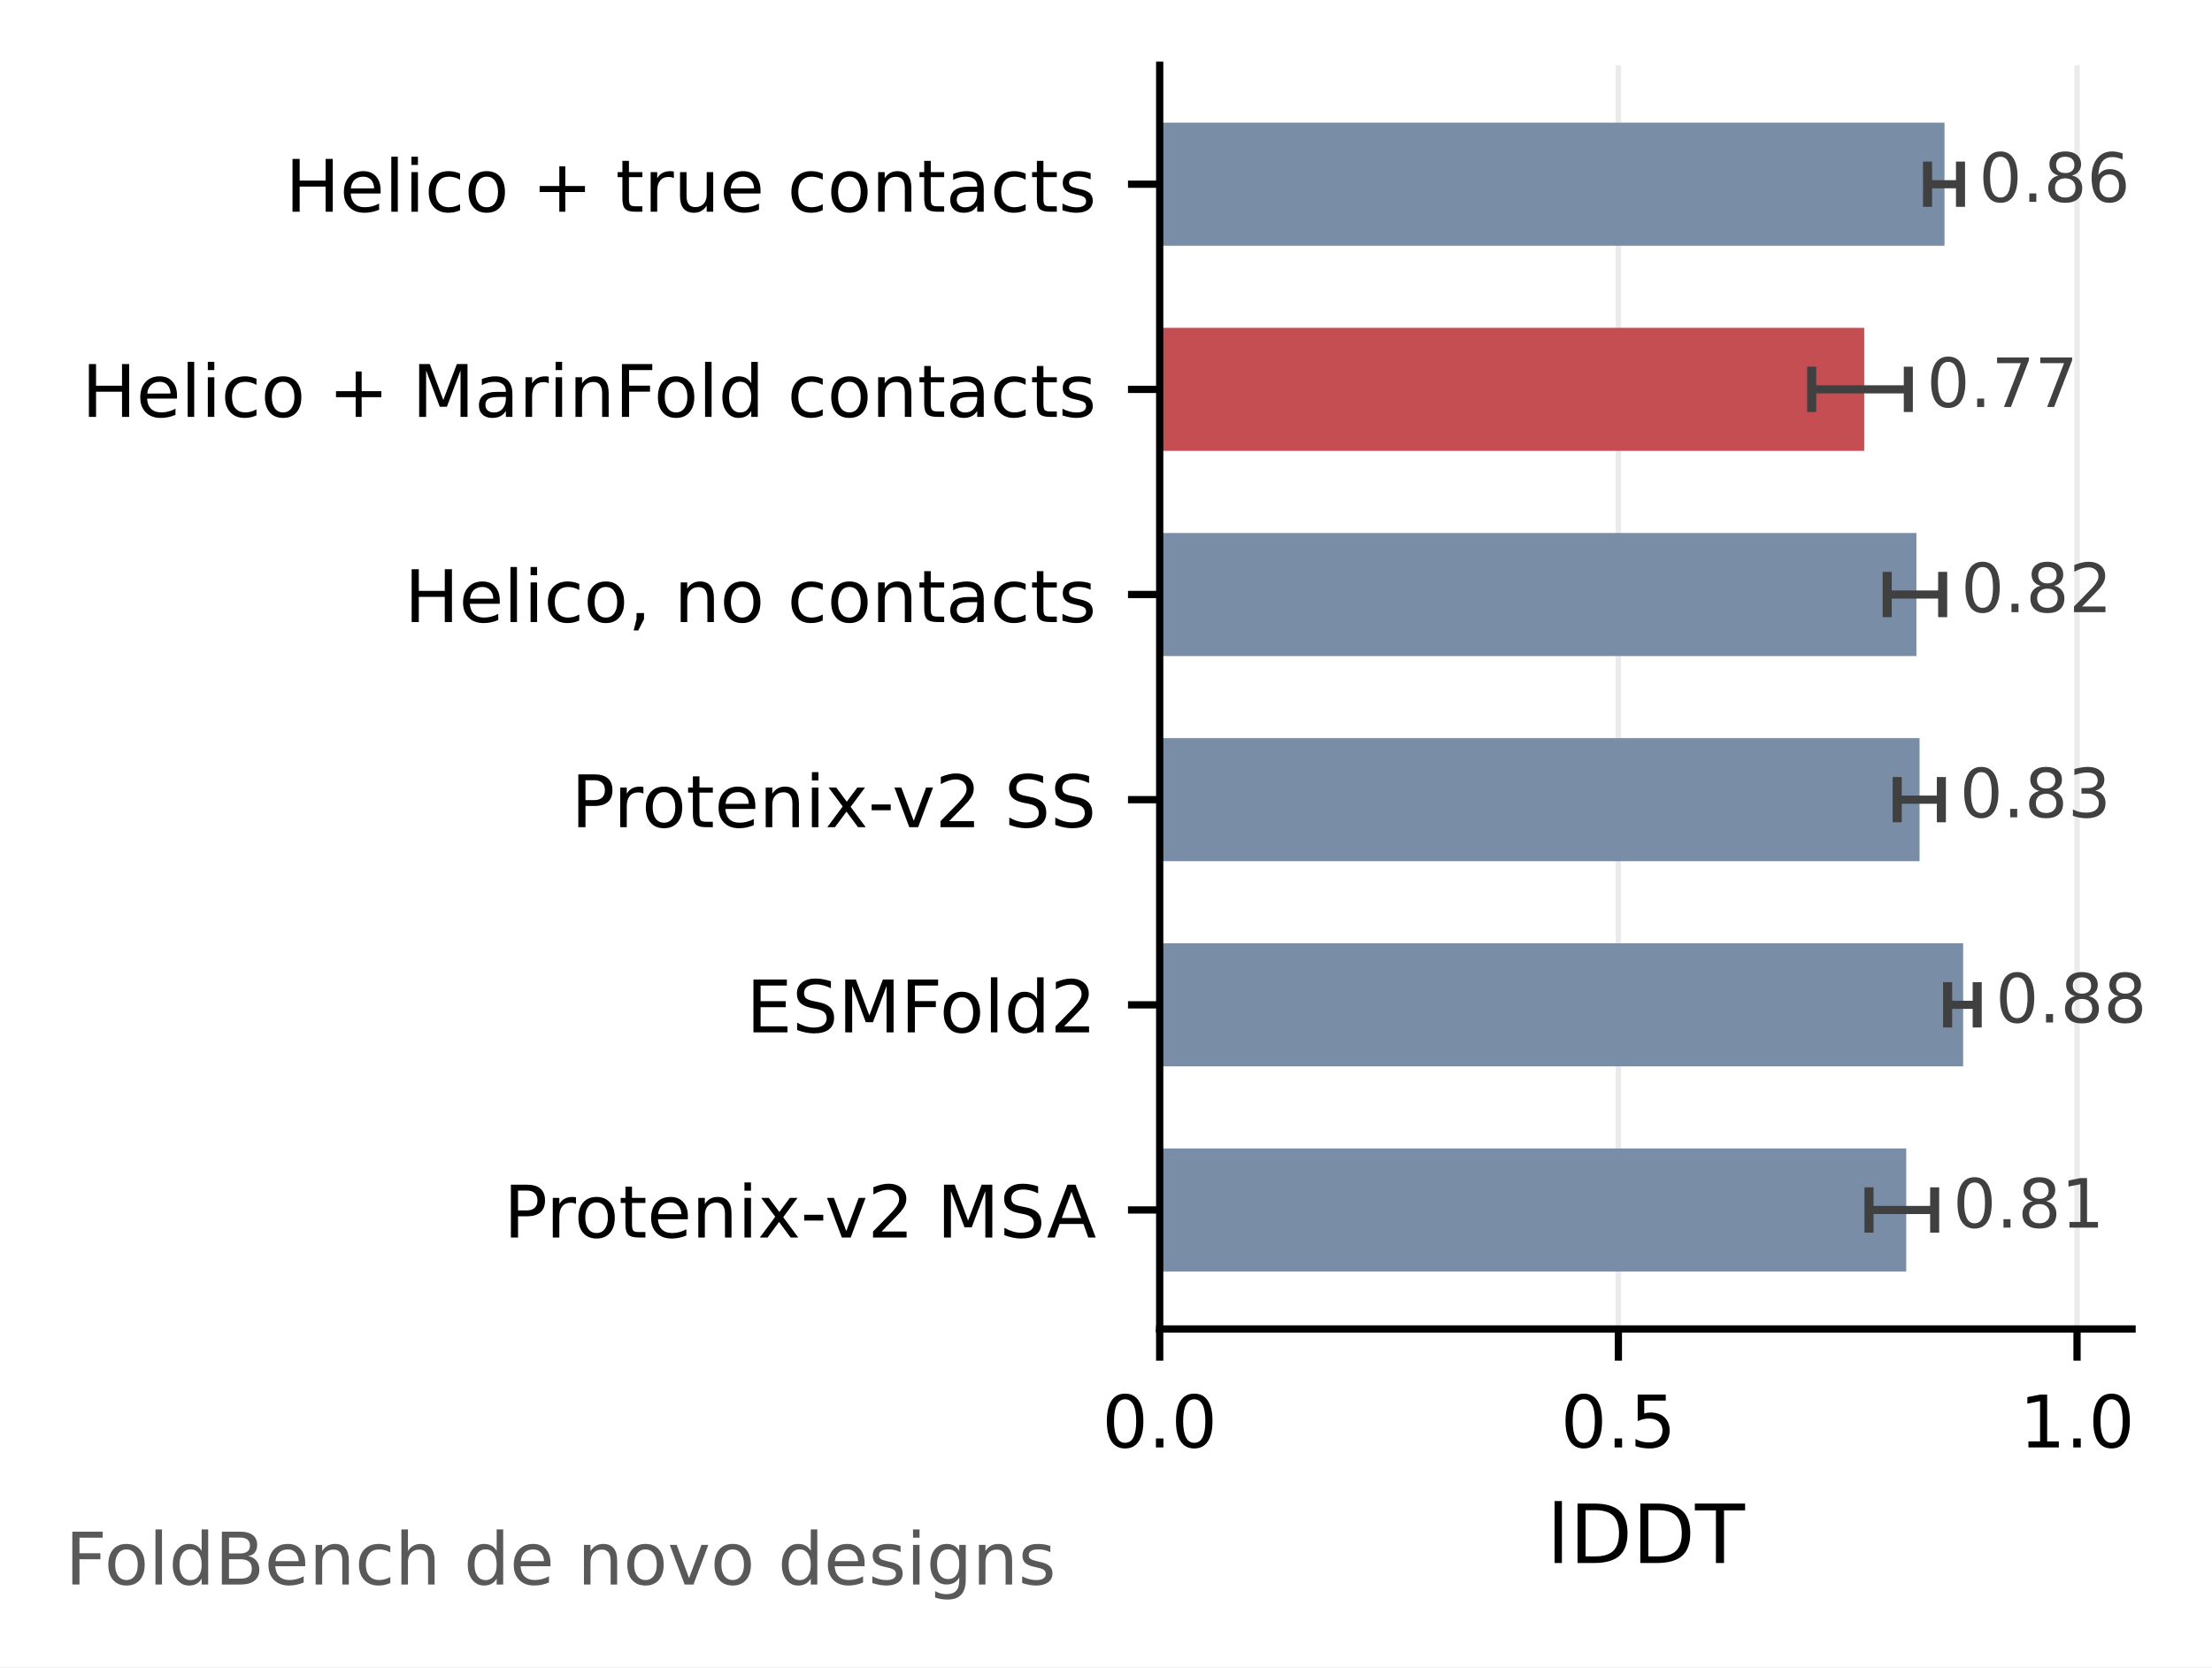
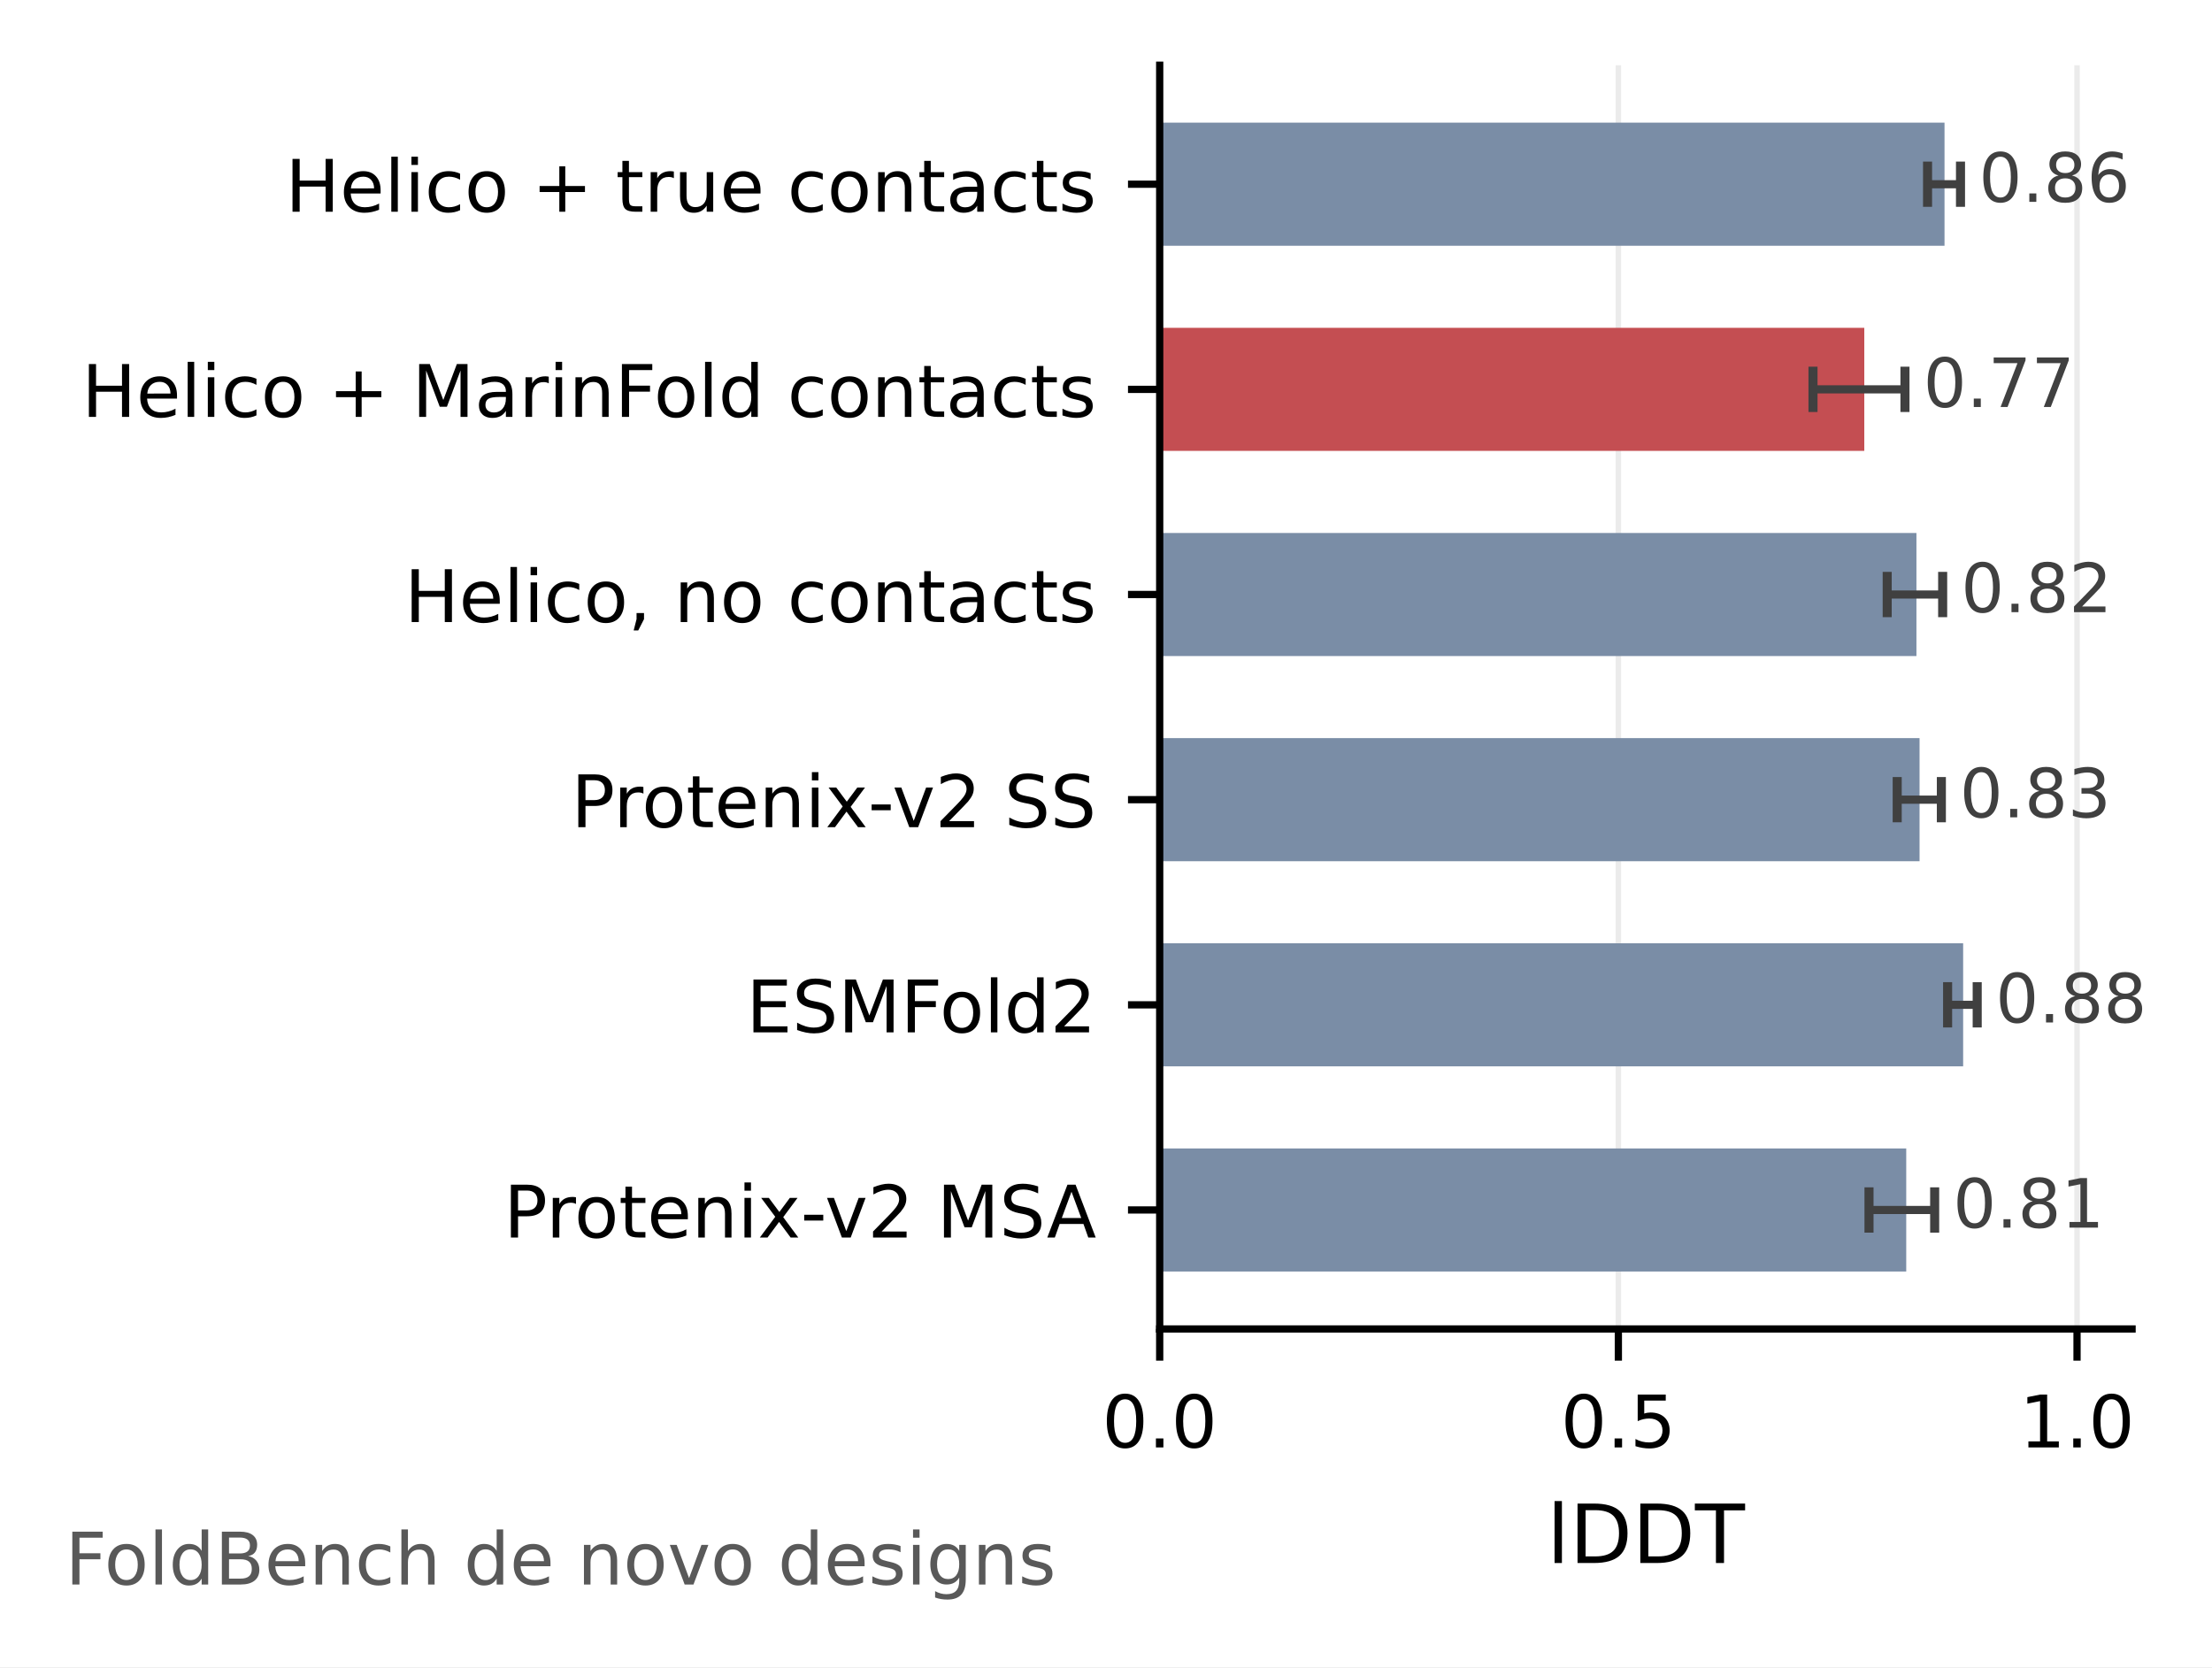
<svg xmlns="http://www.w3.org/2000/svg" xmlns:xlink="http://www.w3.org/1999/xlink" width="244.229pt" height="184.052pt" viewBox="0 0 244.229 184.052" version="1.1">
  <defs>
    <style type="text/css">*{stroke-linejoin: round; stroke-linecap: butt}</style>
  </defs>
  <g id="figure_1">
    <g id="patch_1">
      <path d="M 0 184.052  L 244.229 184.052  L 244.229 0  L 0 0  z " style="fill: #ffffff" />
    </g>
    <g id="axes_1">
      <g id="patch_2">
        <path d="M 128.043 146.719  L 235.404 146.719  L 235.404 7.2  L 128.043 7.2  z " style="fill: #ffffff" />
      </g>
      <g id="matplotlib.axis_1">
        <g id="xtick_1">
          <g id="line2d_1">
-             <path d="M 128.043 146.719  L 128.043 7.2  " clip-path="url(#p7dd255129e)" style="fill: none; stroke: #b0b0b0; stroke-opacity: 0.25; stroke-width: 0.6; stroke-linecap: square" />
+             <path d="M 128.043 146.719  L 128.043 7.2  " clip-path="url(#p0e178184c1)" style="fill: none; stroke: #b0b0b0; stroke-opacity: 0.25; stroke-width: 0.6; stroke-linecap: square" />
          </g>
          <g id="line2d_2">
            <defs>
-               <path id="m916bd28b0b" d="M 0 0  L 0 3.5  " style="stroke: #000000; stroke-width: 0.8" />
+               <path id="m75784a311d" d="M 0 0  L 0 3.5  " style="stroke: #000000; stroke-width: 0.8" />
            </defs>
            <g>
-               <use xlink:href="#m916bd28b0b" x="128.043" y="146.719" style="stroke: #000000; stroke-width: 0.8" />
+               <use xlink:href="#m75784a311d" x="128.043" y="146.719" style="stroke: #000000; stroke-width: 0.8" />
            </g>
          </g>
          <g id="text_1">
            <g transform="translate(121.6815 159.7969) scale(0.08 -0.08)">
              <defs>
                <path id="DejaVuSans-13" d="M 2034 4250  Q 1547 4250 1301 3770  Q 1056 3291 1056 2328  Q 1056 1369 1301 889  Q 1547 409 2034 409  Q 2525 409 2770 889  Q 3016 1369 3016 2328  Q 3016 3291 2770 3770  Q 2525 4250 2034 4250  z M 2034 4750  Q 2819 4750 3233 4129  Q 3647 3509 3647 2328  Q 3647 1150 3233 529  Q 2819 -91 2034 -91  Q 1250 -91 836 529  Q 422 1150 422 2328  Q 422 3509 836 4129  Q 1250 4750 2034 4750  z " transform="scale(0.015625)" />
                <path id="DejaVuSans-11" d="M 684 794  L 1344 794  L 1344 0  L 684 0  L 684 794  z " transform="scale(0.015625)" />
              </defs>
              <use xlink:href="#DejaVuSans-13" />
              <use xlink:href="#DejaVuSans-11" transform="translate(63.625 0)" />
              <use xlink:href="#DejaVuSans-13" transform="translate(95.40625 0)" />
            </g>
          </g>
        </g>
        <g id="xtick_2">
          <g id="line2d_3">
-             <path d="M 178.685 146.719  L 178.685 7.2  " clip-path="url(#p7dd255129e)" style="fill: none; stroke: #b0b0b0; stroke-opacity: 0.25; stroke-width: 0.6; stroke-linecap: square" />
+             <path d="M 178.685 146.719  L 178.685 7.2  " clip-path="url(#p0e178184c1)" style="fill: none; stroke: #b0b0b0; stroke-opacity: 0.25; stroke-width: 0.6; stroke-linecap: square" />
          </g>
          <g id="line2d_4">
            <g>
-               <use xlink:href="#m916bd28b0b" x="178.685" y="146.719" style="stroke: #000000; stroke-width: 0.8" />
+               <use xlink:href="#m75784a311d" x="178.685" y="146.719" style="stroke: #000000; stroke-width: 0.8" />
            </g>
          </g>
          <g id="text_2">
            <g transform="translate(172.3238 159.7969) scale(0.08 -0.08)">
              <defs>
                <path id="DejaVuSans-18" d="M 691 4666  L 3169 4666  L 3169 4134  L 1269 4134  L 1269 2991  Q 1406 3038 1543 3061  Q 1681 3084 1819 3084  Q 2600 3084 3056 2656  Q 3513 2228 3513 1497  Q 3513 744 3044 326  Q 2575 -91 1722 -91  Q 1428 -91 1123 -41  Q 819 9 494 109  L 494 744  Q 775 591 1075 516  Q 1375 441 1709 441  Q 2250 441 2565 725  Q 2881 1009 2881 1497  Q 2881 1984 2565 2268  Q 2250 2553 1709 2553  Q 1456 2553 1204 2497  Q 953 2441 691 2322  L 691 4666  z " transform="scale(0.015625)" />
              </defs>
              <use xlink:href="#DejaVuSans-13" />
              <use xlink:href="#DejaVuSans-11" transform="translate(63.625 0)" />
              <use xlink:href="#DejaVuSans-18" transform="translate(95.40625 0)" />
            </g>
          </g>
        </g>
        <g id="xtick_3">
          <g id="line2d_5">
-             <path d="M 229.327 146.719  L 229.327 7.2  " clip-path="url(#p7dd255129e)" style="fill: none; stroke: #b0b0b0; stroke-opacity: 0.25; stroke-width: 0.6; stroke-linecap: square" />
+             <path d="M 229.327 146.719  L 229.327 7.2  " clip-path="url(#p0e178184c1)" style="fill: none; stroke: #b0b0b0; stroke-opacity: 0.25; stroke-width: 0.6; stroke-linecap: square" />
          </g>
          <g id="line2d_6">
            <g>
-               <use xlink:href="#m916bd28b0b" x="229.327" y="146.719" style="stroke: #000000; stroke-width: 0.8" />
+               <use xlink:href="#m75784a311d" x="229.327" y="146.719" style="stroke: #000000; stroke-width: 0.8" />
            </g>
          </g>
          <g id="text_3">
            <g transform="translate(222.9661 159.7969) scale(0.08 -0.08)">
              <defs>
                <path id="DejaVuSans-14" d="M 794 531  L 1825 531  L 1825 4091  L 703 3866  L 703 4441  L 1819 4666  L 2450 4666  L 2450 531  L 3481 531  L 3481 0  L 794 0  L 794 531  z " transform="scale(0.015625)" />
              </defs>
              <use xlink:href="#DejaVuSans-14" />
              <use xlink:href="#DejaVuSans-11" transform="translate(63.625 0)" />
              <use xlink:href="#DejaVuSans-13" transform="translate(95.40625 0)" />
            </g>
          </g>
        </g>
        <g id="text_4">
          <g transform="translate(170.7949 172.5574) scale(0.09 -0.09)">
            <defs>
              <path id="DejaVuSans-4f" d="M 603 4863  L 1178 4863  L 1178 0  L 603 0  L 603 4863  z " transform="scale(0.015625)" />
              <path id="DejaVuSans-27" d="M 1259 4147  L 1259 519  L 2022 519  Q 2988 519 3436 956  Q 3884 1394 3884 2338  Q 3884 3275 3436 3711  Q 2988 4147 2022 4147  L 1259 4147  z M 628 4666  L 1925 4666  Q 3281 4666 3915 4102  Q 4550 3538 4550 2338  Q 4550 1131 3912 565  Q 3275 0 1925 0  L 628 0  L 628 4666  z " transform="scale(0.015625)" />
              <path id="DejaVuSans-37" d="M -19 4666  L 3928 4666  L 3928 4134  L 2272 4134  L 2272 0  L 1638 0  L 1638 4134  L -19 4134  L -19 4666  z " transform="scale(0.015625)" />
            </defs>
            <use xlink:href="#DejaVuSans-4f" />
            <use xlink:href="#DejaVuSans-27" transform="translate(27.78125 0)" />
            <use xlink:href="#DejaVuSans-27" transform="translate(104.7812 0)" />
            <use xlink:href="#DejaVuSans-37" transform="translate(181.7812 0)" />
          </g>
        </g>
      </g>
      <g id="matplotlib.axis_2">
        <g id="ytick_1">
          <g id="line2d_7">
            <defs>
-               <path id="m4d5a2b06cc" d="M 0 0  L -3.5 0  " style="stroke: #000000; stroke-width: 0.8" />
+               <path id="mb60bd03bab" d="M 0 0  L -3.5 0  " style="stroke: #000000; stroke-width: 0.8" />
            </defs>
            <g>
-               <use xlink:href="#m4d5a2b06cc" x="128.043" y="133.582" style="stroke: #000000; stroke-width: 0.8" />
+               <use xlink:href="#mb60bd03bab" x="128.043" y="133.582" style="stroke: #000000; stroke-width: 0.8" />
            </g>
          </g>
          <g id="text_5">
            <g transform="translate(55.62399 136.6217) scale(0.08 -0.08)">
              <defs>
                <path id="DejaVuSans-33" d="M 1259 4147  L 1259 2394  L 2053 2394  Q 2494 2394 2734 2622  Q 2975 2850 2975 3272  Q 2975 3691 2734 3919  Q 2494 4147 2053 4147  L 1259 4147  z M 628 4666  L 2053 4666  Q 2838 4666 3239 4311  Q 3641 3956 3641 3272  Q 3641 2581 3239 2228  Q 2838 1875 2053 1875  L 1259 1875  L 1259 0  L 628 0  L 628 4666  z " transform="scale(0.015625)" />
                <path id="DejaVuSans-55" d="M 2631 2963  Q 2534 3019 2420 3045  Q 2306 3072 2169 3072  Q 1681 3072 1420 2755  Q 1159 2438 1159 1844  L 1159 0  L 581 0  L 581 3500  L 1159 3500  L 1159 2956  Q 1341 3275 1631 3429  Q 1922 3584 2338 3584  Q 2397 3584 2469 3576  Q 2541 3569 2628 3553  L 2631 2963  z " transform="scale(0.015625)" />
                <path id="DejaVuSans-52" d="M 1959 3097  Q 1497 3097 1228 2736  Q 959 2375 959 1747  Q 959 1119 1226 758  Q 1494 397 1959 397  Q 2419 397 2687 759  Q 2956 1122 2956 1747  Q 2956 2369 2687 2733  Q 2419 3097 1959 3097  z M 1959 3584  Q 2709 3584 3137 3096  Q 3566 2609 3566 1747  Q 3566 888 3137 398  Q 2709 -91 1959 -91  Q 1206 -91 779 398  Q 353 888 353 1747  Q 353 2609 779 3096  Q 1206 3584 1959 3584  z " transform="scale(0.015625)" />
                <path id="DejaVuSans-57" d="M 1172 4494  L 1172 3500  L 2356 3500  L 2356 3053  L 1172 3053  L 1172 1153  Q 1172 725 1289 603  Q 1406 481 1766 481  L 2356 481  L 2356 0  L 1766 0  Q 1100 0 847 248  Q 594 497 594 1153  L 594 3053  L 172 3053  L 172 3500  L 594 3500  L 594 4494  L 1172 4494  z " transform="scale(0.015625)" />
                <path id="DejaVuSans-48" d="M 3597 1894  L 3597 1613  L 953 1613  Q 991 1019 1311 708  Q 1631 397 2203 397  Q 2534 397 2845 478  Q 3156 559 3463 722  L 3463 178  Q 3153 47 2828 -22  Q 2503 -91 2169 -91  Q 1331 -91 842 396  Q 353 884 353 1716  Q 353 2575 817 3079  Q 1281 3584 2069 3584  Q 2775 3584 3186 3129  Q 3597 2675 3597 1894  z M 3022 2063  Q 3016 2534 2758 2815  Q 2500 3097 2075 3097  Q 1594 3097 1305 2825  Q 1016 2553 972 2059  L 3022 2063  z " transform="scale(0.015625)" />
                <path id="DejaVuSans-51" d="M 3513 2113  L 3513 0  L 2938 0  L 2938 2094  Q 2938 2591 2744 2837  Q 2550 3084 2163 3084  Q 1697 3084 1428 2787  Q 1159 2491 1159 1978  L 1159 0  L 581 0  L 581 3500  L 1159 3500  L 1159 2956  Q 1366 3272 1645 3428  Q 1925 3584 2291 3584  Q 2894 3584 3203 3211  Q 3513 2838 3513 2113  z " transform="scale(0.015625)" />
                <path id="DejaVuSans-4c" d="M 603 3500  L 1178 3500  L 1178 0  L 603 0  L 603 3500  z M 603 4863  L 1178 4863  L 1178 4134  L 603 4134  L 603 4863  z " transform="scale(0.015625)" />
                <path id="DejaVuSans-5b" d="M 3513 3500  L 2247 1797  L 3578 0  L 2900 0  L 1881 1375  L 863 0  L 184 0  L 1544 1831  L 300 3500  L 978 3500  L 1906 2253  L 2834 3500  L 3513 3500  z " transform="scale(0.015625)" />
                <path id="DejaVuSans-10" d="M 313 2009  L 1997 2009  L 1997 1497  L 313 1497  L 313 2009  z " transform="scale(0.015625)" />
                <path id="DejaVuSans-59" d="M 191 3500  L 800 3500  L 1894 563  L 2988 3500  L 3597 3500  L 2284 0  L 1503 0  L 191 3500  z " transform="scale(0.015625)" />
                <path id="DejaVuSans-15" d="M 1228 531  L 3431 531  L 3431 0  L 469 0  L 469 531  Q 828 903 1448 1529  Q 2069 2156 2228 2338  Q 2531 2678 2651 2914  Q 2772 3150 2772 3378  Q 2772 3750 2511 3984  Q 2250 4219 1831 4219  Q 1534 4219 1204 4116  Q 875 4013 500 3803  L 500 4441  Q 881 4594 1212 4672  Q 1544 4750 1819 4750  Q 2544 4750 2975 4387  Q 3406 4025 3406 3419  Q 3406 3131 3298 2873  Q 3191 2616 2906 2266  Q 2828 2175 2409 1742  Q 1991 1309 1228 531  z " transform="scale(0.015625)" />
                <path id="DejaVuSans-3" transform="scale(0.015625)" />
                <path id="DejaVuSans-30" d="M 628 4666  L 1569 4666  L 2759 1491  L 3956 4666  L 4897 4666  L 4897 0  L 4281 0  L 4281 4097  L 3078 897  L 2444 897  L 1241 4097  L 1241 0  L 628 0  L 628 4666  z " transform="scale(0.015625)" />
                <path id="DejaVuSans-36" d="M 3425 4513  L 3425 3897  Q 3066 4069 2747 4153  Q 2428 4238 2131 4238  Q 1616 4238 1336 4038  Q 1056 3838 1056 3469  Q 1056 3159 1242 3001  Q 1428 2844 1947 2747  L 2328 2669  Q 3034 2534 3370 2195  Q 3706 1856 3706 1288  Q 3706 609 3251 259  Q 2797 -91 1919 -91  Q 1588 -91 1214 -16  Q 841 59 441 206  L 441 856  Q 825 641 1194 531  Q 1563 422 1919 422  Q 2459 422 2753 634  Q 3047 847 3047 1241  Q 3047 1584 2836 1778  Q 2625 1972 2144 2069  L 1759 2144  Q 1053 2284 737 2584  Q 422 2884 422 3419  Q 422 4038 858 4394  Q 1294 4750 2059 4750  Q 2388 4750 2728 4690  Q 3069 4631 3425 4513  z " transform="scale(0.015625)" />
                <path id="DejaVuSans-24" d="M 2188 4044  L 1331 1722  L 3047 1722  L 2188 4044  z M 1831 4666  L 2547 4666  L 4325 0  L 3669 0  L 3244 1197  L 1141 1197  L 716 0  L 50 0  L 1831 4666  z " transform="scale(0.015625)" />
              </defs>
              <use xlink:href="#DejaVuSans-33" />
              <use xlink:href="#DejaVuSans-55" transform="translate(58.54688 0)" />
              <use xlink:href="#DejaVuSans-52" transform="translate(97.45312 0)" />
              <use xlink:href="#DejaVuSans-57" transform="translate(158.6406 0)" />
              <use xlink:href="#DejaVuSans-48" transform="translate(197.8438 0)" />
              <use xlink:href="#DejaVuSans-51" transform="translate(259.375 0)" />
              <use xlink:href="#DejaVuSans-4c" transform="translate(322.75 0)" />
              <use xlink:href="#DejaVuSans-5b" transform="translate(350.5312 0)" />
              <use xlink:href="#DejaVuSans-10" transform="translate(409.7188 0)" />
              <use xlink:href="#DejaVuSans-59" transform="translate(443.1094 0)" />
              <use xlink:href="#DejaVuSans-15" transform="translate(502.2969 0)" />
              <use xlink:href="#DejaVuSans-3" transform="translate(565.9219 0)" />
              <use xlink:href="#DejaVuSans-30" transform="translate(597.7031 0)" />
              <use xlink:href="#DejaVuSans-36" transform="translate(683.9844 0)" />
              <use xlink:href="#DejaVuSans-24" transform="translate(749.3281 0)" />
            </g>
          </g>
        </g>
        <g id="ytick_2">
          <g id="line2d_8">
            <g>
-               <use xlink:href="#m4d5a2b06cc" x="128.043" y="110.933" style="stroke: #000000; stroke-width: 0.8" />
+               <use xlink:href="#mb60bd03bab" x="128.043" y="110.933" style="stroke: #000000; stroke-width: 0.8" />
            </g>
          </g>
          <g id="text_6">
            <g transform="translate(82.40399 113.9725) scale(0.08 -0.08)">
              <defs>
                <path id="DejaVuSans-28" d="M 628 4666  L 3578 4666  L 3578 4134  L 1259 4134  L 1259 2753  L 3481 2753  L 3481 2222  L 1259 2222  L 1259 531  L 3634 531  L 3634 0  L 628 0  L 628 4666  z " transform="scale(0.015625)" />
                <path id="DejaVuSans-29" d="M 628 4666  L 3309 4666  L 3309 4134  L 1259 4134  L 1259 2759  L 3109 2759  L 3109 2228  L 1259 2228  L 1259 0  L 628 0  L 628 4666  z " transform="scale(0.015625)" />
                <path id="DejaVuSans-47" d="M 2906 2969  L 2906 4863  L 3481 4863  L 3481 0  L 2906 0  L 2906 525  Q 2725 213 2448 61  Q 2172 -91 1784 -91  Q 1150 -91 751 415  Q 353 922 353 1747  Q 353 2572 751 3078  Q 1150 3584 1784 3584  Q 2172 3584 2448 3432  Q 2725 3281 2906 2969  z M 947 1747  Q 947 1113 1208 752  Q 1469 391 1925 391  Q 2381 391 2643 752  Q 2906 1113 2906 1747  Q 2906 2381 2643 2742  Q 2381 3103 1925 3103  Q 1469 3103 1208 2742  Q 947 2381 947 1747  z " transform="scale(0.015625)" />
              </defs>
              <use xlink:href="#DejaVuSans-28" />
              <use xlink:href="#DejaVuSans-36" transform="translate(63.1875 0)" />
              <use xlink:href="#DejaVuSans-30" transform="translate(126.6719 0)" />
              <use xlink:href="#DejaVuSans-29" transform="translate(212.9531 0)" />
              <use xlink:href="#DejaVuSans-52" transform="translate(266.9062 0)" />
              <use xlink:href="#DejaVuSans-4f" transform="translate(328.0938 0)" />
              <use xlink:href="#DejaVuSans-47" transform="translate(355.875 0)" />
              <use xlink:href="#DejaVuSans-15" transform="translate(419.3594 0)" />
            </g>
          </g>
        </g>
        <g id="ytick_3">
          <g id="line2d_9">
            <g>
-               <use xlink:href="#m4d5a2b06cc" x="128.043" y="88.284" style="stroke: #000000; stroke-width: 0.8" />
+               <use xlink:href="#mb60bd03bab" x="128.043" y="88.284" style="stroke: #000000; stroke-width: 0.8" />
            </g>
          </g>
          <g id="text_7">
            <g transform="translate(63.06899 91.32336) scale(0.08 -0.08)">
              <use xlink:href="#DejaVuSans-33" />
              <use xlink:href="#DejaVuSans-55" transform="translate(58.54688 0)" />
              <use xlink:href="#DejaVuSans-52" transform="translate(97.45312 0)" />
              <use xlink:href="#DejaVuSans-57" transform="translate(158.6406 0)" />
              <use xlink:href="#DejaVuSans-48" transform="translate(197.8438 0)" />
              <use xlink:href="#DejaVuSans-51" transform="translate(259.375 0)" />
              <use xlink:href="#DejaVuSans-4c" transform="translate(322.75 0)" />
              <use xlink:href="#DejaVuSans-5b" transform="translate(350.5312 0)" />
              <use xlink:href="#DejaVuSans-10" transform="translate(409.7188 0)" />
              <use xlink:href="#DejaVuSans-59" transform="translate(443.1094 0)" />
              <use xlink:href="#DejaVuSans-15" transform="translate(502.2969 0)" />
              <use xlink:href="#DejaVuSans-3" transform="translate(565.9219 0)" />
              <use xlink:href="#DejaVuSans-36" transform="translate(597.7031 0)" />
              <use xlink:href="#DejaVuSans-36" transform="translate(661.1875 0)" />
            </g>
          </g>
        </g>
        <g id="ytick_4">
          <g id="line2d_10">
            <g>
-               <use xlink:href="#m4d5a2b06cc" x="128.043" y="65.635" style="stroke: #000000; stroke-width: 0.8" />
+               <use xlink:href="#mb60bd03bab" x="128.043" y="65.635" style="stroke: #000000; stroke-width: 0.8" />
            </g>
          </g>
          <g id="text_8">
            <g transform="translate(44.66774 68.6742) scale(0.08 -0.08)">
              <defs>
                <path id="DejaVuSans-2b" d="M 628 4666  L 1259 4666  L 1259 2753  L 3553 2753  L 3553 4666  L 4184 4666  L 4184 0  L 3553 0  L 3553 2222  L 1259 2222  L 1259 0  L 628 0  L 628 4666  z " transform="scale(0.015625)" />
                <path id="DejaVuSans-46" d="M 3122 3366  L 3122 2828  Q 2878 2963 2633 3030  Q 2388 3097 2138 3097  Q 1578 3097 1268 2742  Q 959 2388 959 1747  Q 959 1106 1268 751  Q 1578 397 2138 397  Q 2388 397 2633 464  Q 2878 531 3122 666  L 3122 134  Q 2881 22 2623 -34  Q 2366 -91 2075 -91  Q 1284 -91 818 406  Q 353 903 353 1747  Q 353 2603 823 3093  Q 1294 3584 2113 3584  Q 2378 3584 2631 3529  Q 2884 3475 3122 3366  z " transform="scale(0.015625)" />
                <path id="DejaVuSans-f" d="M 750 794  L 1409 794  L 1409 256  L 897 -744  L 494 -744  L 750 256  L 750 794  z " transform="scale(0.015625)" />
                <path id="DejaVuSans-44" d="M 2194 1759  Q 1497 1759 1228 1600  Q 959 1441 959 1056  Q 959 750 1161 570  Q 1363 391 1709 391  Q 2188 391 2477 730  Q 2766 1069 2766 1631  L 2766 1759  L 2194 1759  z M 3341 1997  L 3341 0  L 2766 0  L 2766 531  Q 2569 213 2275 61  Q 1981 -91 1556 -91  Q 1019 -91 701 211  Q 384 513 384 1019  Q 384 1609 779 1909  Q 1175 2209 1959 2209  L 2766 2209  L 2766 2266  Q 2766 2663 2505 2880  Q 2244 3097 1772 3097  Q 1472 3097 1187 3025  Q 903 2953 641 2809  L 641 3341  Q 956 3463 1253 3523  Q 1550 3584 1831 3584  Q 2591 3584 2966 3190  Q 3341 2797 3341 1997  z " transform="scale(0.015625)" />
                <path id="DejaVuSans-56" d="M 2834 3397  L 2834 2853  Q 2591 2978 2328 3040  Q 2066 3103 1784 3103  Q 1356 3103 1142 2972  Q 928 2841 928 2578  Q 928 2378 1081 2264  Q 1234 2150 1697 2047  L 1894 2003  Q 2506 1872 2764 1633  Q 3022 1394 3022 966  Q 3022 478 2636 193  Q 2250 -91 1575 -91  Q 1294 -91 989 -36  Q 684 19 347 128  L 347 722  Q 666 556 975 473  Q 1284 391 1588 391  Q 1994 391 2212 530  Q 2431 669 2431 922  Q 2431 1156 2273 1281  Q 2116 1406 1581 1522  L 1381 1569  Q 847 1681 609 1914  Q 372 2147 372 2553  Q 372 3047 722 3315  Q 1072 3584 1716 3584  Q 2034 3584 2315 3537  Q 2597 3491 2834 3397  z " transform="scale(0.015625)" />
              </defs>
              <use xlink:href="#DejaVuSans-2b" />
              <use xlink:href="#DejaVuSans-48" transform="translate(75.20312 0)" />
              <use xlink:href="#DejaVuSans-4f" transform="translate(136.7344 0)" />
              <use xlink:href="#DejaVuSans-4c" transform="translate(164.5156 0)" />
              <use xlink:href="#DejaVuSans-46" transform="translate(192.2969 0)" />
              <use xlink:href="#DejaVuSans-52" transform="translate(247.2812 0)" />
              <use xlink:href="#DejaVuSans-f" transform="translate(308.4688 0)" />
              <use xlink:href="#DejaVuSans-3" transform="translate(340.25 0)" />
              <use xlink:href="#DejaVuSans-51" transform="translate(372.0312 0)" />
              <use xlink:href="#DejaVuSans-52" transform="translate(435.4062 0)" />
              <use xlink:href="#DejaVuSans-3" transform="translate(496.5938 0)" />
              <use xlink:href="#DejaVuSans-46" transform="translate(528.375 0)" />
              <use xlink:href="#DejaVuSans-52" transform="translate(583.3594 0)" />
              <use xlink:href="#DejaVuSans-51" transform="translate(644.5469 0)" />
              <use xlink:href="#DejaVuSans-57" transform="translate(707.9219 0)" />
              <use xlink:href="#DejaVuSans-44" transform="translate(747.125 0)" />
              <use xlink:href="#DejaVuSans-46" transform="translate(808.4062 0)" />
              <use xlink:href="#DejaVuSans-57" transform="translate(863.3906 0)" />
              <use xlink:href="#DejaVuSans-56" transform="translate(902.5938 0)" />
            </g>
          </g>
        </g>
        <g id="ytick_5">
          <g id="line2d_11">
            <g>
-               <use xlink:href="#m4d5a2b06cc" x="128.043" y="42.986" style="stroke: #000000; stroke-width: 0.8" />
+               <use xlink:href="#mb60bd03bab" x="128.043" y="42.986" style="stroke: #000000; stroke-width: 0.8" />
            </g>
          </g>
          <g id="text_9">
            <g transform="translate(9.03024 46.02505) scale(0.08 -0.08)">
              <defs>
                <path id="DejaVuSans-e" d="M 2944 4013  L 2944 2272  L 4684 2272  L 4684 1741  L 2944 1741  L 2944 0  L 2419 0  L 2419 1741  L 678 1741  L 678 2272  L 2419 2272  L 2419 4013  L 2944 4013  z " transform="scale(0.015625)" />
              </defs>
              <use xlink:href="#DejaVuSans-2b" />
              <use xlink:href="#DejaVuSans-48" transform="translate(75.20312 0)" />
              <use xlink:href="#DejaVuSans-4f" transform="translate(136.7344 0)" />
              <use xlink:href="#DejaVuSans-4c" transform="translate(164.5156 0)" />
              <use xlink:href="#DejaVuSans-46" transform="translate(192.2969 0)" />
              <use xlink:href="#DejaVuSans-52" transform="translate(247.2812 0)" />
              <use xlink:href="#DejaVuSans-3" transform="translate(308.4688 0)" />
              <use xlink:href="#DejaVuSans-e" transform="translate(340.25 0)" />
              <use xlink:href="#DejaVuSans-3" transform="translate(424.0469 0)" />
              <use xlink:href="#DejaVuSans-30" transform="translate(455.8281 0)" />
              <use xlink:href="#DejaVuSans-44" transform="translate(542.1094 0)" />
              <use xlink:href="#DejaVuSans-55" transform="translate(603.3906 0)" />
              <use xlink:href="#DejaVuSans-4c" transform="translate(644.5 0)" />
              <use xlink:href="#DejaVuSans-51" transform="translate(672.2812 0)" />
              <use xlink:href="#DejaVuSans-29" transform="translate(735.6562 0)" />
              <use xlink:href="#DejaVuSans-52" transform="translate(789.6094 0)" />
              <use xlink:href="#DejaVuSans-4f" transform="translate(850.7969 0)" />
              <use xlink:href="#DejaVuSans-47" transform="translate(878.5781 0)" />
              <use xlink:href="#DejaVuSans-3" transform="translate(942.0625 0)" />
              <use xlink:href="#DejaVuSans-46" transform="translate(973.8438 0)" />
              <use xlink:href="#DejaVuSans-52" transform="translate(1028.828 0)" />
              <use xlink:href="#DejaVuSans-51" transform="translate(1090.016 0)" />
              <use xlink:href="#DejaVuSans-57" transform="translate(1153.391 0)" />
              <use xlink:href="#DejaVuSans-44" transform="translate(1192.594 0)" />
              <use xlink:href="#DejaVuSans-46" transform="translate(1253.875 0)" />
              <use xlink:href="#DejaVuSans-57" transform="translate(1308.859 0)" />
              <use xlink:href="#DejaVuSans-56" transform="translate(1348.062 0)" />
            </g>
          </g>
        </g>
        <g id="ytick_6">
          <g id="line2d_12">
            <g>
-               <use xlink:href="#m4d5a2b06cc" x="128.043" y="20.337" style="stroke: #000000; stroke-width: 0.8" />
+               <use xlink:href="#mb60bd03bab" x="128.043" y="20.337" style="stroke: #000000; stroke-width: 0.8" />
            </g>
          </g>
          <g id="text_10">
            <g transform="translate(31.51149 23.37589) scale(0.08 -0.08)">
              <defs>
                <path id="DejaVuSans-58" d="M 544 1381  L 544 3500  L 1119 3500  L 1119 1403  Q 1119 906 1312 657  Q 1506 409 1894 409  Q 2359 409 2629 706  Q 2900 1003 2900 1516  L 2900 3500  L 3475 3500  L 3475 0  L 2900 0  L 2900 538  Q 2691 219 2414 64  Q 2138 -91 1772 -91  Q 1169 -91 856 284  Q 544 659 544 1381  z M 1991 3584  L 1991 3584  z " transform="scale(0.015625)" />
              </defs>
              <use xlink:href="#DejaVuSans-2b" />
              <use xlink:href="#DejaVuSans-48" transform="translate(75.20312 0)" />
              <use xlink:href="#DejaVuSans-4f" transform="translate(136.7344 0)" />
              <use xlink:href="#DejaVuSans-4c" transform="translate(164.5156 0)" />
              <use xlink:href="#DejaVuSans-46" transform="translate(192.2969 0)" />
              <use xlink:href="#DejaVuSans-52" transform="translate(247.2812 0)" />
              <use xlink:href="#DejaVuSans-3" transform="translate(308.4688 0)" />
              <use xlink:href="#DejaVuSans-e" transform="translate(340.25 0)" />
              <use xlink:href="#DejaVuSans-3" transform="translate(424.0469 0)" />
              <use xlink:href="#DejaVuSans-57" transform="translate(455.8281 0)" />
              <use xlink:href="#DejaVuSans-55" transform="translate(495.0312 0)" />
              <use xlink:href="#DejaVuSans-58" transform="translate(536.1406 0)" />
              <use xlink:href="#DejaVuSans-48" transform="translate(599.5156 0)" />
              <use xlink:href="#DejaVuSans-3" transform="translate(661.0469 0)" />
              <use xlink:href="#DejaVuSans-46" transform="translate(692.8281 0)" />
              <use xlink:href="#DejaVuSans-52" transform="translate(747.8125 0)" />
              <use xlink:href="#DejaVuSans-51" transform="translate(809 0)" />
              <use xlink:href="#DejaVuSans-57" transform="translate(872.375 0)" />
              <use xlink:href="#DejaVuSans-44" transform="translate(911.5781 0)" />
              <use xlink:href="#DejaVuSans-46" transform="translate(972.8594 0)" />
              <use xlink:href="#DejaVuSans-57" transform="translate(1027.844 0)" />
              <use xlink:href="#DejaVuSans-56" transform="translate(1067.047 0)" />
            </g>
          </g>
        </g>
      </g>
      <g id="patch_3">
-         <path d="M 128.043 140.377  L 210.469 140.377  L 210.469 126.788  L 128.043 126.788  z " clip-path="url(#p7dd255129e)" style="fill: #7a8da6" />
+         <path d="M 128.043 140.377  L 210.469 140.377  L 210.469 126.788  L 128.043 126.788  z " clip-path="url(#p0e178184c1)" style="fill: #7a8da6" />
      </g>
      <g id="patch_4">
-         <path d="M 128.043 117.728  L 216.753 117.728  L 216.753 104.138  L 128.043 104.138  z " clip-path="url(#p7dd255129e)" style="fill: #7a8da6" />
+         <path d="M 128.043 117.728  L 216.753 117.728  L 216.753 104.138  L 128.043 104.138  z " clip-path="url(#p0e178184c1)" style="fill: #7a8da6" />
      </g>
      <g id="patch_5">
-         <path d="M 128.043 95.079  L 211.94 95.079  L 211.94 81.489  L 128.043 81.489  z " clip-path="url(#p7dd255129e)" style="fill: #7a8da6" />
+         <path d="M 128.043 95.079  L 211.94 95.079  L 211.94 81.489  L 128.043 81.489  z " clip-path="url(#p0e178184c1)" style="fill: #7a8da6" />
      </g>
      <g id="patch_6">
-         <path d="M 128.043 72.43  L 211.596 72.43  L 211.596 58.84  L 128.043 58.84  z " clip-path="url(#p7dd255129e)" style="fill: #7a8da6" />
+         <path d="M 128.043 72.43  L 211.596 72.43  L 211.596 58.84  L 128.043 58.84  z " clip-path="url(#p0e178184c1)" style="fill: #7a8da6" />
      </g>
      <g id="patch_7">
-         <path d="M 128.043 49.78  L 205.828 49.78  L 205.828 36.191  L 128.043 36.191  z " clip-path="url(#p7dd255129e)" style="fill: #c44e52" />
+         <path d="M 128.043 49.78  L 205.838 49.78  L 205.838 36.191  L 128.043 36.191  z " clip-path="url(#p0e178184c1)" style="fill: #c44e52" />
      </g>
      <g id="patch_8">
-         <path d="M 128.043 27.131  L 214.696 27.131  L 214.696 13.542  L 128.043 13.542  z " clip-path="url(#p7dd255129e)" style="fill: #7a8da6" />
+         <path d="M 128.043 27.131  L 214.696 27.131  L 214.696 13.542  L 128.043 13.542  z " clip-path="url(#p0e178184c1)" style="fill: #7a8da6" />
      </g>
      <g id="LineCollection_1">
-         <path d="M 206.358 133.582  L 213.608 133.582  " clip-path="url(#p7dd255129e)" style="fill: none; stroke: #404040; stroke-width: 0.9" />
-         <path d="M 215.037 110.933  L 218.305 110.933  " clip-path="url(#p7dd255129e)" style="fill: none; stroke: #404040; stroke-width: 0.9" />
-         <path d="M 209.472 88.284  L 214.348 88.284  " clip-path="url(#p7dd255129e)" style="fill: none; stroke: #404040; stroke-width: 0.9" />
-         <path d="M 208.367 65.635  L 214.491 65.635  " clip-path="url(#p7dd255129e)" style="fill: none; stroke: #404040; stroke-width: 0.9" />
-         <path d="M 200.03 42.986  L 210.7 42.986  " clip-path="url(#p7dd255129e)" style="fill: none; stroke: #404040; stroke-width: 0.9" />
-         <path d="M 212.823 20.337  L 216.461 20.337  " clip-path="url(#p7dd255129e)" style="fill: none; stroke: #404040; stroke-width: 0.9" />
+         <path d="M 206.358 133.582  L 213.608 133.582  " clip-path="url(#p0e178184c1)" style="fill: none; stroke: #404040; stroke-width: 0.9" />
+         <path d="M 215.037 110.933  L 218.305 110.933  " clip-path="url(#p0e178184c1)" style="fill: none; stroke: #404040; stroke-width: 0.9" />
+         <path d="M 209.472 88.284  L 214.348 88.284  " clip-path="url(#p0e178184c1)" style="fill: none; stroke: #404040; stroke-width: 0.9" />
+         <path d="M 208.367 65.635  L 214.491 65.635  " clip-path="url(#p0e178184c1)" style="fill: none; stroke: #404040; stroke-width: 0.9" />
+         <path d="M 200.175 42.986  L 210.329 42.986  " clip-path="url(#p0e178184c1)" style="fill: none; stroke: #404040; stroke-width: 0.9" />
+         <path d="M 212.823 20.337  L 216.461 20.337  " clip-path="url(#p0e178184c1)" style="fill: none; stroke: #404040; stroke-width: 0.9" />
      </g>
      <g id="line2d_13">
        <defs>
-           <path id="meb34ec96e6" d="M 0 2.5  L 0 -2.5  " style="stroke: #404040" />
+           <path id="m1b4b90dca7" d="M 0 2.5  L 0 -2.5  " style="stroke: #404040" />
        </defs>
-         <g clip-path="url(#p7dd255129e)">
-           <use xlink:href="#meb34ec96e6" x="206.358" y="133.582" style="fill: #1f77b4; stroke: #404040" />
-           <use xlink:href="#meb34ec96e6" x="215.037" y="110.933" style="fill: #1f77b4; stroke: #404040" />
-           <use xlink:href="#meb34ec96e6" x="209.472" y="88.284" style="fill: #1f77b4; stroke: #404040" />
-           <use xlink:href="#meb34ec96e6" x="208.367" y="65.635" style="fill: #1f77b4; stroke: #404040" />
-           <use xlink:href="#meb34ec96e6" x="200.03" y="42.986" style="fill: #1f77b4; stroke: #404040" />
-           <use xlink:href="#meb34ec96e6" x="212.823" y="20.337" style="fill: #1f77b4; stroke: #404040" />
+         <g clip-path="url(#p0e178184c1)">
+           <use xlink:href="#m1b4b90dca7" x="206.358" y="133.582" style="fill: #1f77b4; stroke: #404040" />
+           <use xlink:href="#m1b4b90dca7" x="215.037" y="110.933" style="fill: #1f77b4; stroke: #404040" />
+           <use xlink:href="#m1b4b90dca7" x="209.472" y="88.284" style="fill: #1f77b4; stroke: #404040" />
+           <use xlink:href="#m1b4b90dca7" x="208.367" y="65.635" style="fill: #1f77b4; stroke: #404040" />
+           <use xlink:href="#m1b4b90dca7" x="200.175" y="42.986" style="fill: #1f77b4; stroke: #404040" />
+           <use xlink:href="#m1b4b90dca7" x="212.823" y="20.337" style="fill: #1f77b4; stroke: #404040" />
        </g>
      </g>
      <g id="line2d_14">
-         <g clip-path="url(#p7dd255129e)">
-           <use xlink:href="#meb34ec96e6" x="213.608" y="133.582" style="fill: #1f77b4; stroke: #404040" />
-           <use xlink:href="#meb34ec96e6" x="218.305" y="110.933" style="fill: #1f77b4; stroke: #404040" />
-           <use xlink:href="#meb34ec96e6" x="214.348" y="88.284" style="fill: #1f77b4; stroke: #404040" />
-           <use xlink:href="#meb34ec96e6" x="214.491" y="65.635" style="fill: #1f77b4; stroke: #404040" />
-           <use xlink:href="#meb34ec96e6" x="210.7" y="42.986" style="fill: #1f77b4; stroke: #404040" />
-           <use xlink:href="#meb34ec96e6" x="216.461" y="20.337" style="fill: #1f77b4; stroke: #404040" />
+         <g clip-path="url(#p0e178184c1)">
+           <use xlink:href="#m1b4b90dca7" x="213.608" y="133.582" style="fill: #1f77b4; stroke: #404040" />
+           <use xlink:href="#m1b4b90dca7" x="218.305" y="110.933" style="fill: #1f77b4; stroke: #404040" />
+           <use xlink:href="#m1b4b90dca7" x="214.348" y="88.284" style="fill: #1f77b4; stroke: #404040" />
+           <use xlink:href="#m1b4b90dca7" x="214.491" y="65.635" style="fill: #1f77b4; stroke: #404040" />
+           <use xlink:href="#m1b4b90dca7" x="210.329" y="42.986" style="fill: #1f77b4; stroke: #404040" />
+           <use xlink:href="#m1b4b90dca7" x="216.461" y="20.337" style="fill: #1f77b4; stroke: #404040" />
        </g>
      </g>
      <g id="patch_9">
        <path d="M 128.043 146.719  L 128.043 7.2  " style="fill: none; stroke: #000000; stroke-width: 0.8; stroke-linejoin: miter; stroke-linecap: square" />
      </g>
      <g id="patch_10">
        <path d="M 128.043 146.719  L 235.404 146.719  " style="fill: none; stroke: #000000; stroke-width: 0.8; stroke-linejoin: miter; stroke-linecap: square" />
      </g>
      <g id="text_11">
        <g style="fill: #404040" transform="translate(215.6333 135.5305) scale(0.075 -0.075)">
          <defs>
            <path id="DejaVuSans-1b" d="M 2034 2216  Q 1584 2216 1326 1975  Q 1069 1734 1069 1313  Q 1069 891 1326 650  Q 1584 409 2034 409  Q 2484 409 2743 651  Q 3003 894 3003 1313  Q 3003 1734 2745 1975  Q 2488 2216 2034 2216  z M 1403 2484  Q 997 2584 770 2862  Q 544 3141 544 3541  Q 544 4100 942 4425  Q 1341 4750 2034 4750  Q 2731 4750 3128 4425  Q 3525 4100 3525 3541  Q 3525 3141 3298 2862  Q 3072 2584 2669 2484  Q 3125 2378 3379 2068  Q 3634 1759 3634 1313  Q 3634 634 3220 271  Q 2806 -91 2034 -91  Q 1263 -91 848 271  Q 434 634 434 1313  Q 434 1759 690 2068  Q 947 2378 1403 2484  z M 1172 3481  Q 1172 3119 1398 2916  Q 1625 2713 2034 2713  Q 2441 2713 2670 2916  Q 2900 3119 2900 3481  Q 2900 3844 2670 4047  Q 2441 4250 2034 4250  Q 1625 4250 1398 4047  Q 1172 3844 1172 3481  z " transform="scale(0.015625)" />
          </defs>
          <use xlink:href="#DejaVuSans-13" />
          <use xlink:href="#DejaVuSans-11" transform="translate(63.625 0)" />
          <use xlink:href="#DejaVuSans-1b" transform="translate(95.40625 0)" />
          <use xlink:href="#DejaVuSans-14" transform="translate(159.0312 0)" />
        </g>
      </g>
      <g id="text_12">
        <g style="fill: #404040" transform="translate(220.3303 112.8814) scale(0.075 -0.075)">
          <use xlink:href="#DejaVuSans-13" />
          <use xlink:href="#DejaVuSans-11" transform="translate(63.625 0)" />
          <use xlink:href="#DejaVuSans-1b" transform="translate(95.40625 0)" />
          <use xlink:href="#DejaVuSans-1b" transform="translate(159.0312 0)" />
        </g>
      </g>
      <g id="text_13">
        <g style="fill: #404040" transform="translate(216.3738 90.23223) scale(0.075 -0.075)">
          <defs>
            <path id="DejaVuSans-16" d="M 2597 2516  Q 3050 2419 3304 2112  Q 3559 1806 3559 1356  Q 3559 666 3084 287  Q 2609 -91 1734 -91  Q 1441 -91 1130 -33  Q 819 25 488 141  L 488 750  Q 750 597 1062 519  Q 1375 441 1716 441  Q 2309 441 2620 675  Q 2931 909 2931 1356  Q 2931 1769 2642 2001  Q 2353 2234 1838 2234  L 1294 2234  L 1294 2753  L 1863 2753  Q 2328 2753 2575 2939  Q 2822 3125 2822 3475  Q 2822 3834 2567 4026  Q 2313 4219 1838 4219  Q 1578 4219 1281 4162  Q 984 4106 628 3988  L 628 4550  Q 988 4650 1302 4700  Q 1616 4750 1894 4750  Q 2613 4750 3031 4423  Q 3450 4097 3450 3541  Q 3450 3153 3228 2886  Q 3006 2619 2597 2516  z " transform="scale(0.015625)" />
          </defs>
          <use xlink:href="#DejaVuSans-13" />
          <use xlink:href="#DejaVuSans-11" transform="translate(63.625 0)" />
          <use xlink:href="#DejaVuSans-1b" transform="translate(95.40625 0)" />
          <use xlink:href="#DejaVuSans-16" transform="translate(159.0312 0)" />
        </g>
      </g>
      <g id="text_14">
        <g style="fill: #404040" transform="translate(216.5166 67.58307) scale(0.075 -0.075)">
          <use xlink:href="#DejaVuSans-13" />
          <use xlink:href="#DejaVuSans-11" transform="translate(63.625 0)" />
          <use xlink:href="#DejaVuSans-1b" transform="translate(95.40625 0)" />
          <use xlink:href="#DejaVuSans-15" transform="translate(159.0312 0)" />
        </g>
      </g>
      <g id="text_15">
-         <g style="fill: #404040" transform="translate(212.7261 44.93391) scale(0.075 -0.075)">
+         <g style="fill: #404040" transform="translate(212.3545 44.93391) scale(0.075 -0.075)">
          <defs>
            <path id="DejaVuSans-1a" d="M 525 4666  L 3525 4666  L 3525 4397  L 1831 0  L 1172 0  L 2766 4134  L 525 4134  L 525 4666  z " transform="scale(0.015625)" />
          </defs>
          <use xlink:href="#DejaVuSans-13" />
          <use xlink:href="#DejaVuSans-11" transform="translate(63.625 0)" />
          <use xlink:href="#DejaVuSans-1a" transform="translate(95.40625 0)" />
          <use xlink:href="#DejaVuSans-1a" transform="translate(159.0312 0)" />
        </g>
      </g>
      <g id="text_16">
        <g style="fill: #404040" transform="translate(218.4865 22.28475) scale(0.075 -0.075)">
          <defs>
            <path id="DejaVuSans-19" d="M 2113 2584  Q 1688 2584 1439 2293  Q 1191 2003 1191 1497  Q 1191 994 1439 701  Q 1688 409 2113 409  Q 2538 409 2786 701  Q 3034 994 3034 1497  Q 3034 2003 2786 2293  Q 2538 2584 2113 2584  z M 3366 4563  L 3366 3988  Q 3128 4100 2886 4159  Q 2644 4219 2406 4219  Q 1781 4219 1451 3797  Q 1122 3375 1075 2522  Q 1259 2794 1537 2939  Q 1816 3084 2150 3084  Q 2853 3084 3261 2657  Q 3669 2231 3669 1497  Q 3669 778 3244 343  Q 2819 -91 2113 -91  Q 1303 -91 875 529  Q 447 1150 447 2328  Q 447 3434 972 4092  Q 1497 4750 2381 4750  Q 2619 4750 2861 4703  Q 3103 4656 3366 4563  z " transform="scale(0.015625)" />
          </defs>
          <use xlink:href="#DejaVuSans-13" />
          <use xlink:href="#DejaVuSans-11" transform="translate(63.625 0)" />
          <use xlink:href="#DejaVuSans-1b" transform="translate(95.40625 0)" />
          <use xlink:href="#DejaVuSans-19" transform="translate(159.0312 0)" />
        </g>
      </g>
    </g>
    <g id="text_17">
      <g style="fill: #595959" transform="translate(7.2 174.9303) scale(0.08 -0.08)">
        <defs>
          <path id="DejaVuSans-25" d="M 1259 2228  L 1259 519  L 2272 519  Q 2781 519 3026 730  Q 3272 941 3272 1375  Q 3272 1813 3026 2020  Q 2781 2228 2272 2228  L 1259 2228  z M 1259 4147  L 1259 2741  L 2194 2741  Q 2656 2741 2882 2914  Q 3109 3088 3109 3444  Q 3109 3797 2882 3972  Q 2656 4147 2194 4147  L 1259 4147  z M 628 4666  L 2241 4666  Q 2963 4666 3353 4366  Q 3744 4066 3744 3513  Q 3744 3084 3544 2831  Q 3344 2578 2956 2516  Q 3422 2416 3680 2098  Q 3938 1781 3938 1306  Q 3938 681 3513 340  Q 3088 0 2303 0  L 628 0  L 628 4666  z " transform="scale(0.015625)" />
          <path id="DejaVuSans-4b" d="M 3513 2113  L 3513 0  L 2938 0  L 2938 2094  Q 2938 2591 2744 2837  Q 2550 3084 2163 3084  Q 1697 3084 1428 2787  Q 1159 2491 1159 1978  L 1159 0  L 581 0  L 581 4863  L 1159 4863  L 1159 2956  Q 1366 3272 1645 3428  Q 1925 3584 2291 3584  Q 2894 3584 3203 3211  Q 3513 2838 3513 2113  z " transform="scale(0.015625)" />
          <path id="DejaVuSans-4a" d="M 2906 1791  Q 2906 2416 2648 2759  Q 2391 3103 1925 3103  Q 1463 3103 1205 2759  Q 947 2416 947 1791  Q 947 1169 1205 825  Q 1463 481 1925 481  Q 2391 481 2648 825  Q 2906 1169 2906 1791  z M 3481 434  Q 3481 -459 3084 -895  Q 2688 -1331 1869 -1331  Q 1566 -1331 1297 -1286  Q 1028 -1241 775 -1147  L 775 -588  Q 1028 -725 1275 -790  Q 1522 -856 1778 -856  Q 2344 -856 2625 -561  Q 2906 -266 2906 331  L 2906 616  Q 2728 306 2450 153  Q 2172 0 1784 0  Q 1141 0 747 490  Q 353 981 353 1791  Q 353 2603 747 3093  Q 1141 3584 1784 3584  Q 2172 3584 2450 3431  Q 2728 3278 2906 2969  L 2906 3500  L 3481 3500  L 3481 434  z " transform="scale(0.015625)" />
        </defs>
        <use xlink:href="#DejaVuSans-29" />
        <use xlink:href="#DejaVuSans-52" transform="translate(53.95312 0)" />
        <use xlink:href="#DejaVuSans-4f" transform="translate(115.1406 0)" />
        <use xlink:href="#DejaVuSans-47" transform="translate(142.9219 0)" />
        <use xlink:href="#DejaVuSans-25" transform="translate(206.4062 0)" />
        <use xlink:href="#DejaVuSans-48" transform="translate(275.0156 0)" />
        <use xlink:href="#DejaVuSans-51" transform="translate(336.5469 0)" />
        <use xlink:href="#DejaVuSans-46" transform="translate(399.9219 0)" />
        <use xlink:href="#DejaVuSans-4b" transform="translate(454.9062 0)" />
        <use xlink:href="#DejaVuSans-3" transform="translate(518.2812 0)" />
        <use xlink:href="#DejaVuSans-47" transform="translate(550.0625 0)" />
        <use xlink:href="#DejaVuSans-48" transform="translate(613.5469 0)" />
        <use xlink:href="#DejaVuSans-3" transform="translate(675.0781 0)" />
        <use xlink:href="#DejaVuSans-51" transform="translate(706.8594 0)" />
        <use xlink:href="#DejaVuSans-52" transform="translate(770.2344 0)" />
        <use xlink:href="#DejaVuSans-59" transform="translate(831.4219 0)" />
        <use xlink:href="#DejaVuSans-52" transform="translate(890.6094 0)" />
        <use xlink:href="#DejaVuSans-3" transform="translate(951.7969 0)" />
        <use xlink:href="#DejaVuSans-47" transform="translate(983.5781 0)" />
        <use xlink:href="#DejaVuSans-48" transform="translate(1047.062 0)" />
        <use xlink:href="#DejaVuSans-56" transform="translate(1108.594 0)" />
        <use xlink:href="#DejaVuSans-4c" transform="translate(1160.688 0)" />
        <use xlink:href="#DejaVuSans-4a" transform="translate(1188.469 0)" />
        <use xlink:href="#DejaVuSans-51" transform="translate(1251.953 0)" />
        <use xlink:href="#DejaVuSans-56" transform="translate(1315.328 0)" />
      </g>
    </g>
  </g>
  <defs>
-     <clipPath id="p7dd255129e">
+     <clipPath id="p0e178184c1">
      <rect x="128.043" y="7.2" width="107.362" height="139.519" />
    </clipPath>
  </defs>
</svg>
